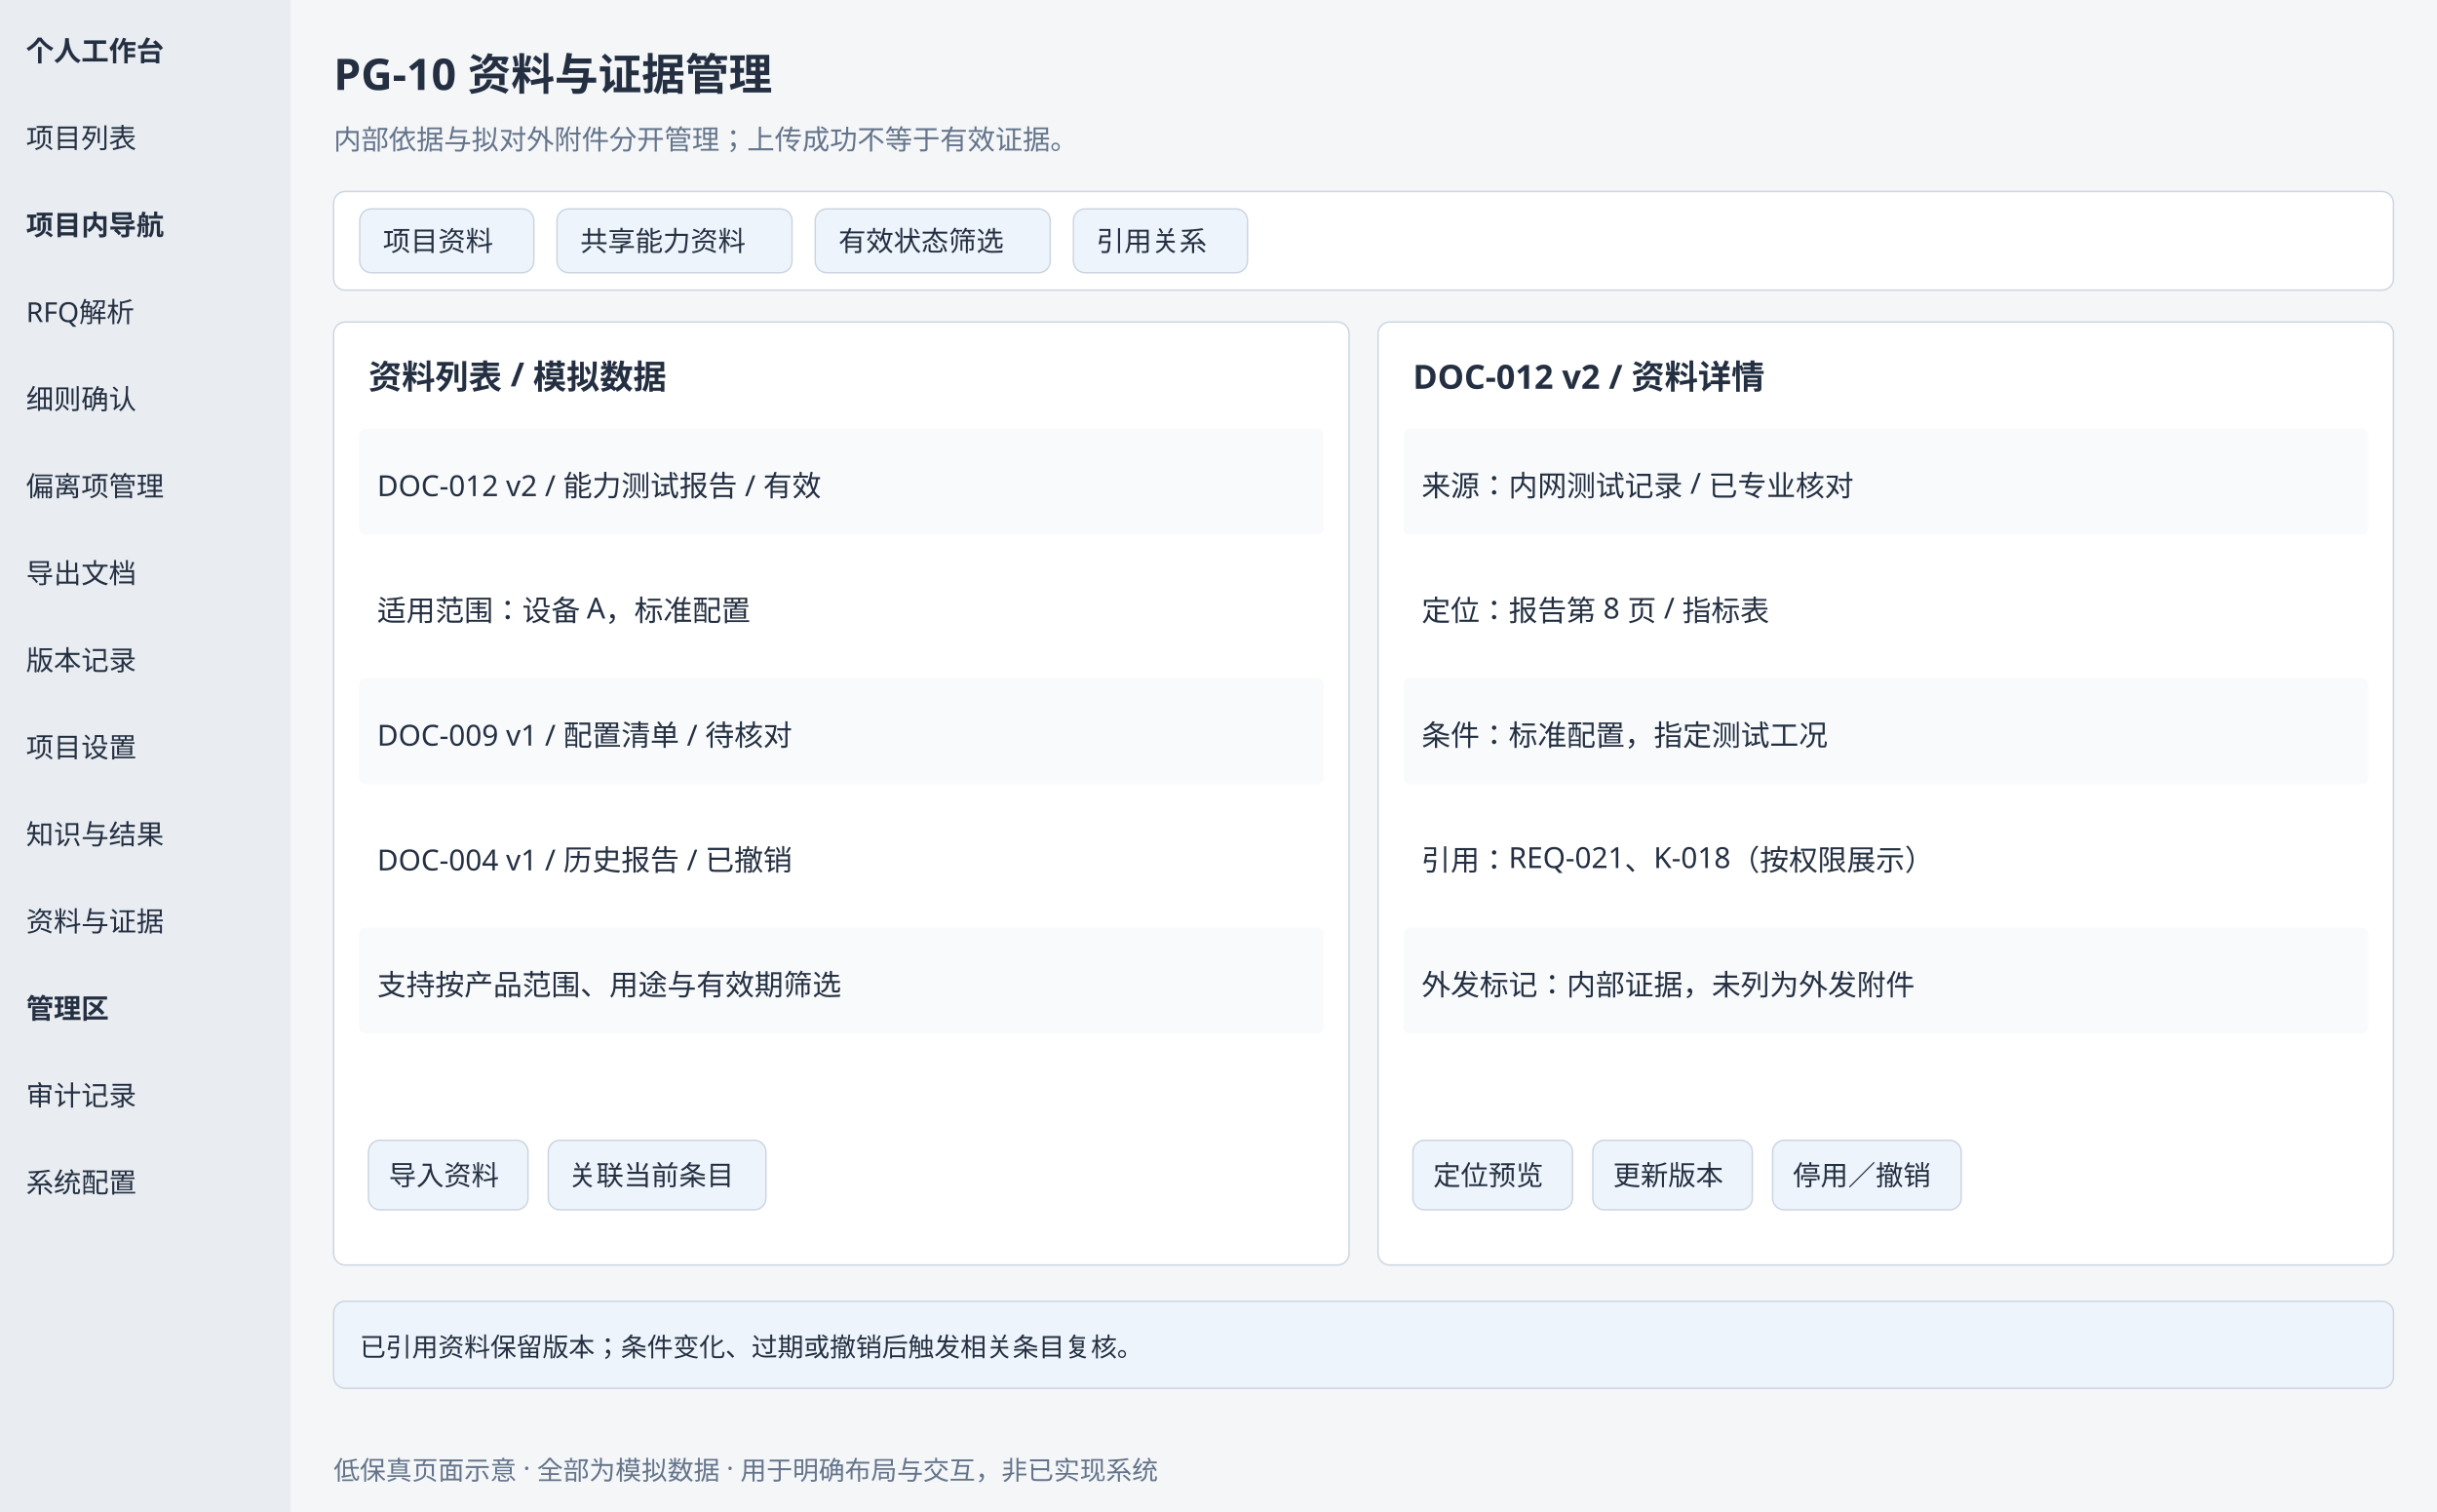
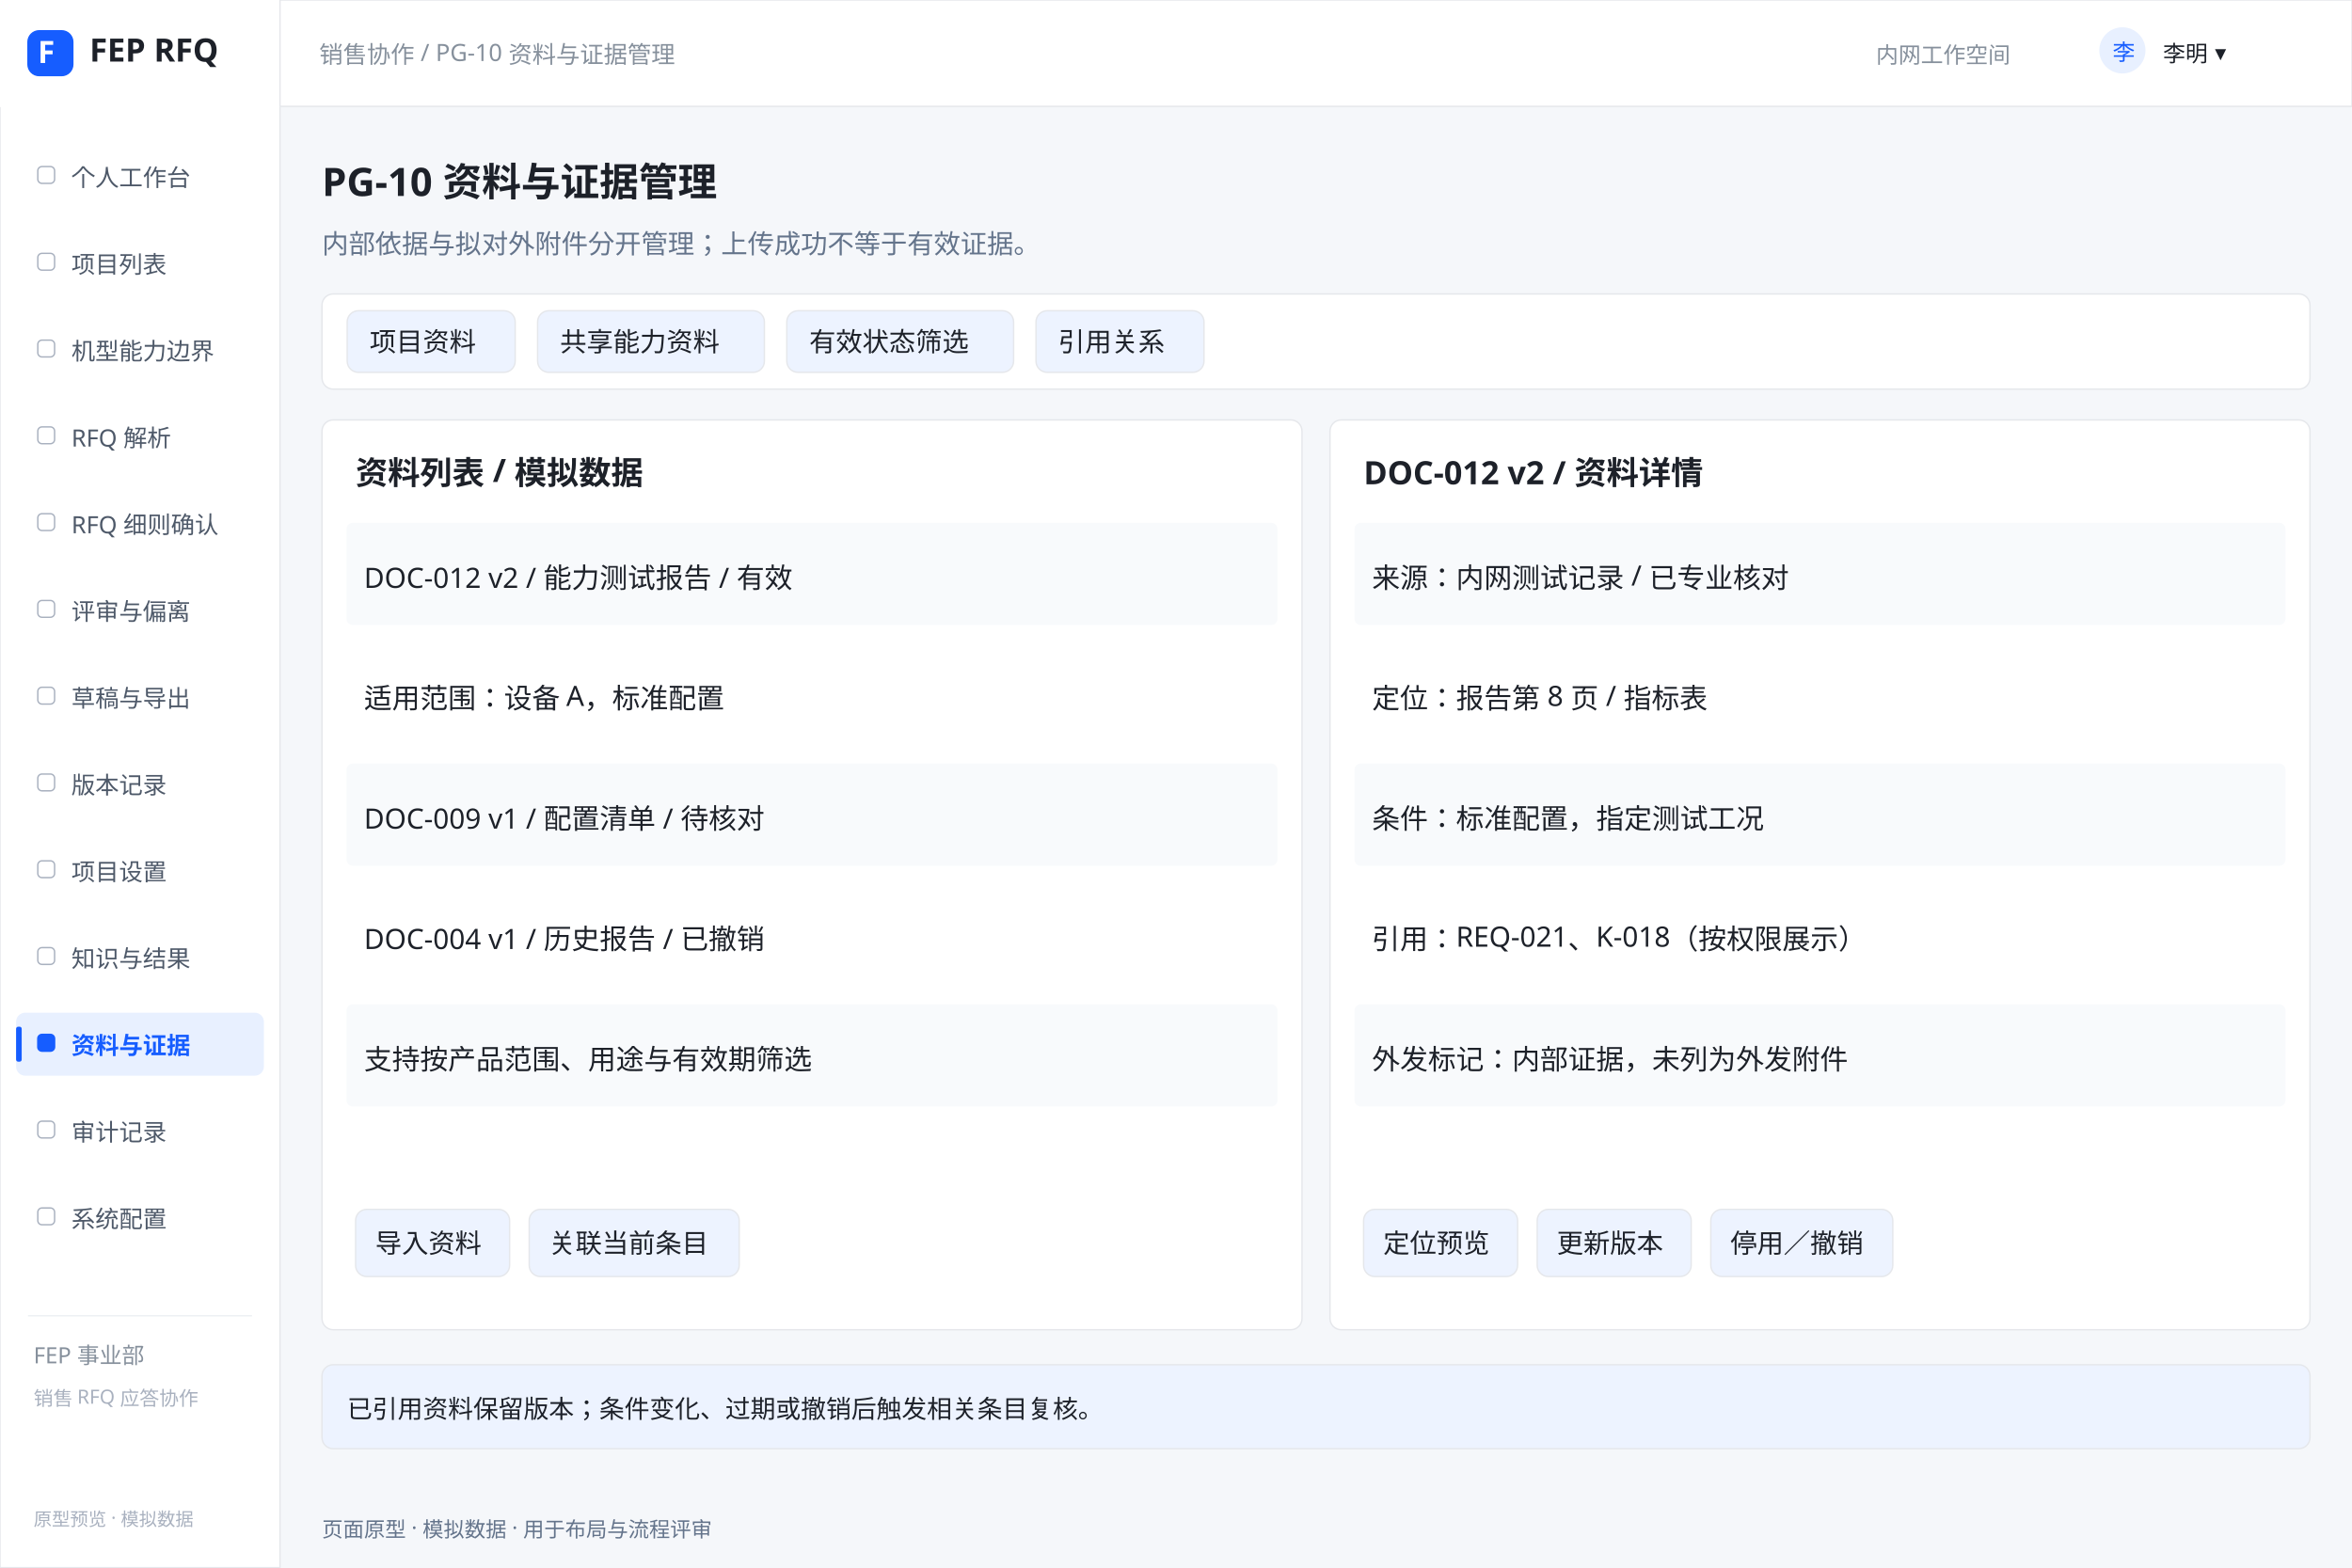
- <svg xmlns="http://www.w3.org/2000/svg" width="1680" height="1042" viewBox="0 78 1680 1042">
-   <rect x="0" y="0" width="1680" height="1120" rx="0" fill="#f4f6f8" stroke="#f4f6f8" />
-   <rect x="0" y="78" width="200" height="1042" rx="0" fill="#e9edf2" stroke="#e9edf2" />
-   <text x="18" y="120" font-family="PingFang SC,Microsoft YaHei,sans-serif" font-size="19" font-weight="600" fill="#243042">个人工作台</text>
-   <text x="18" y="180" font-family="PingFang SC,Microsoft YaHei,sans-serif" font-size="19" font-weight="400" fill="#243042">项目列表</text>
-   <text x="18" y="240" font-family="PingFang SC,Microsoft YaHei,sans-serif" font-size="19" font-weight="600" fill="#243042">项目内导航</text>
-   <text x="18" y="300" font-family="PingFang SC,Microsoft YaHei,sans-serif" font-size="19" font-weight="400" fill="#243042">  RFQ解析</text>
-   <text x="18" y="360" font-family="PingFang SC,Microsoft YaHei,sans-serif" font-size="19" font-weight="400" fill="#243042">  细则确认</text>
-   <text x="18" y="420" font-family="PingFang SC,Microsoft YaHei,sans-serif" font-size="19" font-weight="400" fill="#243042">  偏离项管理</text>
-   <text x="18" y="480" font-family="PingFang SC,Microsoft YaHei,sans-serif" font-size="19" font-weight="400" fill="#243042">  导出文档</text>
-   <text x="18" y="540" font-family="PingFang SC,Microsoft YaHei,sans-serif" font-size="19" font-weight="400" fill="#243042">  版本记录</text>
-   <text x="18" y="600" font-family="PingFang SC,Microsoft YaHei,sans-serif" font-size="19" font-weight="400" fill="#243042">  项目设置</text>
-   <text x="18" y="660" font-family="PingFang SC,Microsoft YaHei,sans-serif" font-size="19" font-weight="400" fill="#243042">知识与结果</text>
-   <text x="18" y="720" font-family="PingFang SC,Microsoft YaHei,sans-serif" font-size="19" font-weight="400" fill="#243042">资料与证据</text>
-   <text x="18" y="780" font-family="PingFang SC,Microsoft YaHei,sans-serif" font-size="19" font-weight="600" fill="#243042">管理区</text>
-   <text x="18" y="840" font-family="PingFang SC,Microsoft YaHei,sans-serif" font-size="19" font-weight="400" fill="#243042">  审计记录</text>
-   <text x="18" y="900" font-family="PingFang SC,Microsoft YaHei,sans-serif" font-size="19" font-weight="400" fill="#243042">  系统配置</text>
-   <text x="230" y="140" font-family="PingFang SC,Microsoft YaHei,sans-serif" font-size="30" font-weight="600" fill="#243042">PG-10  资料与证据管理</text>
+ <svg xmlns="http://www.w3.org/2000/svg" width="1680" height="1120" viewBox="0 0 1680 1120">
+   <rect x="0" y="0" width="1680" height="1120" rx="0" fill="#f5f7fa" stroke="#f5f7fa" />
+   <rect x="0" y="0" width="200" height="1120" rx="0" fill="#ffffff" stroke="#e5e7eb" />
+   <rect x="0" y="0" width="200" height="76" rx="0" fill="#ffffff" stroke="#ffffff" />
+   <rect x="20" y="22" width="32" height="32" rx="8" fill="#165dff" stroke="#165dff" />
+   <text x="27" y="45" font-family="PingFang SC,Microsoft YaHei,sans-serif" font-size="22" font-weight="600" fill="#fff">F</text>
+   <text x="64" y="44" font-family="PingFang SC,Microsoft YaHei,sans-serif" font-size="23" font-weight="600" fill="#1d2129">FEP RFQ</text>
+   <rect x="200" y="0" width="1480" height="76" rx="0" fill="#ffffff" stroke="#e5e7eb" />
+   <text x="228" y="45" font-family="PingFang SC,Microsoft YaHei,sans-serif" font-size="17" font-weight="400" fill="#86909c">销售协作  /  PG-10  资料与证据管理</text>
+   <text x="1340" y="45" font-family="PingFang SC,Microsoft YaHei,sans-serif" font-size="16" font-weight="400" fill="#86909c">内网工作空间</text>
+   <rect x="1500" y="20" width="32" height="32" rx="16" fill="#e8f0ff" stroke="#e8f0ff" />
+   <text x="1509" y="43" font-family="PingFang SC,Microsoft YaHei,sans-serif" font-size="16" font-weight="400" fill="#165dff">李</text>
+   <text x="1545" y="44" font-family="PingFang SC,Microsoft YaHei,sans-serif" font-size="16" font-weight="400" fill="#1d2129">李明  ▾</text>
+   <a href="pg08-workbench.svg">
+     <rect x="27" y="119" width="12" height="12" rx="3" fill="#ffffff" stroke="#a9b1bf" />
+     <text x="51" y="133" font-family="PingFang SC,Microsoft YaHei,sans-serif" font-size="17" font-weight="400" fill="#4e5969">个人工作台</text>
+   </a>
+   <a href="pg01-projects.svg">
+     <rect x="27" y="181" width="12" height="12" rx="3" fill="#ffffff" stroke="#a9b1bf" />
+     <text x="51" y="195" font-family="PingFang SC,Microsoft YaHei,sans-serif" font-size="17" font-weight="400" fill="#4e5969">项目列表</text>
+   </a>
+   <a href="pg14-model-capabilities.svg">
+     <rect x="27" y="243" width="12" height="12" rx="3" fill="#ffffff" stroke="#a9b1bf" />
+     <text x="51" y="257" font-family="PingFang SC,Microsoft YaHei,sans-serif" font-size="17" font-weight="400" fill="#4e5969">机型能力边界</text>
+   </a>
+   <a href="pg02-documents.svg">
+     <rect x="27" y="305" width="12" height="12" rx="3" fill="#ffffff" stroke="#a9b1bf" />
+     <text x="51" y="319" font-family="PingFang SC,Microsoft YaHei,sans-serif" font-size="17" font-weight="400" fill="#4e5969">RFQ 解析</text>
+   </a>
+   <a href="pg03-response-workbench.svg">
+     <rect x="27" y="367" width="12" height="12" rx="3" fill="#ffffff" stroke="#a9b1bf" />
+     <text x="51" y="381" font-family="PingFang SC,Microsoft YaHei,sans-serif" font-size="17" font-weight="400" fill="#4e5969">RFQ 细则确认</text>
+   </a>
+   <a href="pg04-reviews.svg">
+     <rect x="27" y="429" width="12" height="12" rx="3" fill="#ffffff" stroke="#a9b1bf" />
+     <text x="51" y="443" font-family="PingFang SC,Microsoft YaHei,sans-serif" font-size="17" font-weight="400" fill="#4e5969">评审与偏离</text>
+   </a>
+   <a href="pg05-export.svg">
+     <rect x="27" y="491" width="12" height="12" rx="3" fill="#ffffff" stroke="#a9b1bf" />
+     <text x="51" y="505" font-family="PingFang SC,Microsoft YaHei,sans-serif" font-size="17" font-weight="400" fill="#4e5969">草稿与导出</text>
+   </a>
+   <a href="pg11-versions.svg">
+     <rect x="27" y="553" width="12" height="12" rx="3" fill="#ffffff" stroke="#a9b1bf" />
+     <text x="51" y="567" font-family="PingFang SC,Microsoft YaHei,sans-serif" font-size="17" font-weight="400" fill="#4e5969">版本记录</text>
+   </a>
+   <a href="pg09-project-settings.svg">
+     <rect x="27" y="615" width="12" height="12" rx="3" fill="#ffffff" stroke="#a9b1bf" />
+     <text x="51" y="629" font-family="PingFang SC,Microsoft YaHei,sans-serif" font-size="17" font-weight="400" fill="#4e5969">项目设置</text>
+   </a>
+   <a href="pg06-knowledge.svg">
+     <rect x="27" y="677" width="12" height="12" rx="3" fill="#ffffff" stroke="#a9b1bf" />
+     <text x="51" y="691" font-family="PingFang SC,Microsoft YaHei,sans-serif" font-size="17" font-weight="400" fill="#4e5969">知识与结果</text>
+   </a>
+   <a href="pg10-evidence.svg">
+     <rect x="12" y="724" width="176" height="44" rx="6" fill="#e8f0ff" stroke="#e8f0ff" />
+     <rect x="12" y="734" width="3" height="24" rx="1" fill="#165dff" stroke="#165dff" />
+     <rect x="27" y="739" width="12" height="12" rx="3" fill="#165dff" stroke="#165dff" />
+     <text x="51" y="753" font-family="PingFang SC,Microsoft YaHei,sans-serif" font-size="17" font-weight="600" fill="#165dff">资料与证据</text>
+   </a>
+   <a href="pg12-audit.svg">
+     <rect x="27" y="801" width="12" height="12" rx="3" fill="#ffffff" stroke="#a9b1bf" />
+     <text x="51" y="815" font-family="PingFang SC,Microsoft YaHei,sans-serif" font-size="17" font-weight="400" fill="#4e5969">审计记录</text>
+   </a>
+   <a href="pg13-admin.svg">
+     <rect x="27" y="863" width="12" height="12" rx="3" fill="#ffffff" stroke="#a9b1bf" />
+     <text x="51" y="877" font-family="PingFang SC,Microsoft YaHei,sans-serif" font-size="17" font-weight="400" fill="#4e5969">系统配置</text>
+   </a>
+   <path d="M20 940h160" stroke="#edf0f3" />
+   <text x="24" y="974" font-family="PingFang SC,Microsoft YaHei,sans-serif" font-size="16" font-weight="400" fill="#86909c">FEP 事业部</text>
+   <text x="24" y="1004" font-family="PingFang SC,Microsoft YaHei,sans-serif" font-size="14" font-weight="400" fill="#a9b1bf">销售 RFQ 应答协作</text>
+   <text x="24" y="1090" font-family="PingFang SC,Microsoft YaHei,sans-serif" font-size="13" font-weight="400" fill="#a9b1bf">原型预览 · 模拟数据</text>
+   <text x="230" y="140" font-family="PingFang SC,Microsoft YaHei,sans-serif" font-size="28" font-weight="600" fill="#1d2129">PG-10  资料与证据管理</text>
  <text x="230" y="181" font-family="PingFang SC,Microsoft YaHei,sans-serif" font-size="19" font-weight="400" fill="#64748b">内部依据与拟对外附件分开管理；上传成功不等于有效证据。</text>
-   <rect x="230" y="210" width="1420" height="68" rx="8" fill="#ffffff" stroke="#cbd5e1" />
-   <rect x="248" y="222" width="120" height="44" rx="8" fill="#eef4fb" stroke="#cbd5e1" />
-   <text x="264" y="251" font-family="PingFang SC,Microsoft YaHei,sans-serif" font-size="19" font-weight="400" fill="#243042">项目资料</text>
-   <rect x="384" y="222" width="162" height="44" rx="8" fill="#eef4fb" stroke="#cbd5e1" />
-   <text x="400" y="251" font-family="PingFang SC,Microsoft YaHei,sans-serif" font-size="19" font-weight="400" fill="#243042">共享能力资料</text>
-   <rect x="562" y="222" width="162" height="44" rx="8" fill="#eef4fb" stroke="#cbd5e1" />
-   <text x="578" y="251" font-family="PingFang SC,Microsoft YaHei,sans-serif" font-size="19" font-weight="400" fill="#243042">有效状态筛选</text>
-   <rect x="740" y="222" width="120" height="44" rx="8" fill="#eef4fb" stroke="#cbd5e1" />
-   <text x="756" y="251" font-family="PingFang SC,Microsoft YaHei,sans-serif" font-size="19" font-weight="400" fill="#243042">引用关系</text>
-   <rect x="230" y="300" width="700" height="650" rx="8" fill="#ffffff" stroke="#cbd5e1" />
-   <text x="254" y="346" font-family="PingFang SC,Microsoft YaHei,sans-serif" font-size="23" font-weight="600" fill="#243042">资料列表  /  模拟数据</text>
+   <rect x="230" y="210" width="1420" height="68" rx="8" fill="#ffffff" stroke="#e5e7eb" />
+   <rect x="248" y="222" width="120" height="44" rx="8" fill="#edf3ff" stroke="#e5e7eb" />
+   <text x="264" y="251" font-family="PingFang SC,Microsoft YaHei,sans-serif" font-size="19" font-weight="400" fill="#1d2129">项目资料</text>
+   <rect x="384" y="222" width="162" height="44" rx="8" fill="#edf3ff" stroke="#e5e7eb" />
+   <text x="400" y="251" font-family="PingFang SC,Microsoft YaHei,sans-serif" font-size="19" font-weight="400" fill="#1d2129">共享能力资料</text>
+   <rect x="562" y="222" width="162" height="44" rx="8" fill="#edf3ff" stroke="#e5e7eb" />
+   <text x="578" y="251" font-family="PingFang SC,Microsoft YaHei,sans-serif" font-size="19" font-weight="400" fill="#1d2129">有效状态筛选</text>
+   <rect x="740" y="222" width="120" height="44" rx="8" fill="#edf3ff" stroke="#e5e7eb" />
+   <text x="756" y="251" font-family="PingFang SC,Microsoft YaHei,sans-serif" font-size="19" font-weight="400" fill="#1d2129">引用关系</text>
+   <rect x="230" y="300" width="700" height="650" rx="8" fill="#ffffff" stroke="#e5e7eb" />
+   <text x="254" y="346" font-family="PingFang SC,Microsoft YaHei,sans-serif" font-size="23" font-weight="600" fill="#1d2129">资料列表  /  模拟数据</text>
  <rect x="248" y="374" width="664" height="72" rx="4" fill="#f8fafc" stroke="#f8fafc" />
-   <text x="260" y="420" font-family="PingFang SC,Microsoft YaHei,sans-serif" font-size="20" font-weight="400" fill="#243042">DOC-012 v2  /  能力测试报告  /  有效</text>
-   <text x="260" y="506" font-family="PingFang SC,Microsoft YaHei,sans-serif" font-size="20" font-weight="400" fill="#243042">适用范围：设备 A，标准配置</text>
+   <text x="260" y="420" font-family="PingFang SC,Microsoft YaHei,sans-serif" font-size="20" font-weight="400" fill="#1d2129">DOC-012 v2  /  能力测试报告  /  有效</text>
+   <text x="260" y="506" font-family="PingFang SC,Microsoft YaHei,sans-serif" font-size="20" font-weight="400" fill="#1d2129">适用范围：设备 A，标准配置</text>
  <rect x="248" y="546" width="664" height="72" rx="4" fill="#f8fafc" stroke="#f8fafc" />
-   <text x="260" y="592" font-family="PingFang SC,Microsoft YaHei,sans-serif" font-size="20" font-weight="400" fill="#243042">DOC-009 v1  /  配置清单  /  待核对</text>
-   <text x="260" y="678" font-family="PingFang SC,Microsoft YaHei,sans-serif" font-size="20" font-weight="400" fill="#243042">DOC-004 v1  /  历史报告  /  已撤销</text>
+   <text x="260" y="592" font-family="PingFang SC,Microsoft YaHei,sans-serif" font-size="20" font-weight="400" fill="#1d2129">DOC-009 v1  /  配置清单  /  待核对</text>
+   <text x="260" y="678" font-family="PingFang SC,Microsoft YaHei,sans-serif" font-size="20" font-weight="400" fill="#1d2129">DOC-004 v1  /  历史报告  /  已撤销</text>
  <rect x="248" y="718" width="664" height="72" rx="4" fill="#f8fafc" stroke="#f8fafc" />
-   <text x="260" y="764" font-family="PingFang SC,Microsoft YaHei,sans-serif" font-size="20" font-weight="400" fill="#243042">支持按产品范围、用途与有效期筛选</text>
-   <rect x="254" y="864" width="110" height="48" rx="8" fill="#eef4fb" stroke="#cbd5e1" />
-   <text x="268" y="895" font-family="PingFang SC,Microsoft YaHei,sans-serif" font-size="19" font-weight="400" fill="#243042">导入资料</text>
-   <rect x="378" y="864" width="150" height="48" rx="8" fill="#eef4fb" stroke="#cbd5e1" />
-   <text x="392" y="895" font-family="PingFang SC,Microsoft YaHei,sans-serif" font-size="19" font-weight="400" fill="#243042">关联当前条目</text>
-   <rect x="950" y="300" width="700" height="650" rx="8" fill="#ffffff" stroke="#cbd5e1" />
-   <text x="974" y="346" font-family="PingFang SC,Microsoft YaHei,sans-serif" font-size="23" font-weight="600" fill="#243042">DOC-012 v2  /  资料详情</text>
+   <text x="260" y="764" font-family="PingFang SC,Microsoft YaHei,sans-serif" font-size="20" font-weight="400" fill="#1d2129">支持按产品范围、用途与有效期筛选</text>
+   <rect x="254" y="864" width="110" height="48" rx="8" fill="#edf3ff" stroke="#e5e7eb" />
+   <text x="268" y="895" font-family="PingFang SC,Microsoft YaHei,sans-serif" font-size="19" font-weight="400" fill="#1d2129">导入资料</text>
+   <rect x="378" y="864" width="150" height="48" rx="8" fill="#edf3ff" stroke="#e5e7eb" />
+   <text x="392" y="895" font-family="PingFang SC,Microsoft YaHei,sans-serif" font-size="19" font-weight="400" fill="#1d2129">关联当前条目</text>
+   <rect x="950" y="300" width="700" height="650" rx="8" fill="#ffffff" stroke="#e5e7eb" />
+   <text x="974" y="346" font-family="PingFang SC,Microsoft YaHei,sans-serif" font-size="23" font-weight="600" fill="#1d2129">DOC-012 v2  /  资料详情</text>
  <rect x="968" y="374" width="664" height="72" rx="4" fill="#f8fafc" stroke="#f8fafc" />
-   <text x="980" y="420" font-family="PingFang SC,Microsoft YaHei,sans-serif" font-size="20" font-weight="400" fill="#243042">来源：内网测试记录  /  已专业核对</text>
-   <text x="980" y="506" font-family="PingFang SC,Microsoft YaHei,sans-serif" font-size="20" font-weight="400" fill="#243042">定位：报告第 8 页  /  指标表</text>
+   <text x="980" y="420" font-family="PingFang SC,Microsoft YaHei,sans-serif" font-size="20" font-weight="400" fill="#1d2129">来源：内网测试记录  /  已专业核对</text>
+   <text x="980" y="506" font-family="PingFang SC,Microsoft YaHei,sans-serif" font-size="20" font-weight="400" fill="#1d2129">定位：报告第 8 页  /  指标表</text>
  <rect x="968" y="546" width="664" height="72" rx="4" fill="#f8fafc" stroke="#f8fafc" />
-   <text x="980" y="592" font-family="PingFang SC,Microsoft YaHei,sans-serif" font-size="20" font-weight="400" fill="#243042">条件：标准配置，指定测试工况</text>
-   <text x="980" y="678" font-family="PingFang SC,Microsoft YaHei,sans-serif" font-size="20" font-weight="400" fill="#243042">引用：REQ-021、K-018（按权限展示）</text>
+   <text x="980" y="592" font-family="PingFang SC,Microsoft YaHei,sans-serif" font-size="20" font-weight="400" fill="#1d2129">条件：标准配置，指定测试工况</text>
+   <text x="980" y="678" font-family="PingFang SC,Microsoft YaHei,sans-serif" font-size="20" font-weight="400" fill="#1d2129">引用：REQ-021、K-018（按权限展示）</text>
  <rect x="968" y="718" width="664" height="72" rx="4" fill="#f8fafc" stroke="#f8fafc" />
-   <text x="980" y="764" font-family="PingFang SC,Microsoft YaHei,sans-serif" font-size="20" font-weight="400" fill="#243042">外发标记：内部证据，未列为外发附件</text>
-   <rect x="974" y="864" width="110" height="48" rx="8" fill="#eef4fb" stroke="#cbd5e1" />
-   <text x="988" y="895" font-family="PingFang SC,Microsoft YaHei,sans-serif" font-size="19" font-weight="400" fill="#243042">定位预览</text>
-   <rect x="1098" y="864" width="110" height="48" rx="8" fill="#eef4fb" stroke="#cbd5e1" />
-   <text x="1112" y="895" font-family="PingFang SC,Microsoft YaHei,sans-serif" font-size="19" font-weight="400" fill="#243042">更新版本</text>
-   <rect x="1222" y="864" width="130" height="48" rx="8" fill="#eef4fb" stroke="#cbd5e1" />
-   <text x="1236" y="895" font-family="PingFang SC,Microsoft YaHei,sans-serif" font-size="19" font-weight="400" fill="#243042">停用／撤销</text>
-   <rect x="230" y="975" width="1420" height="60" rx="8" fill="#eef4fb" stroke="#cbd5e1" />
-   <text x="248" y="1013" font-family="PingFang SC,Microsoft YaHei,sans-serif" font-size="18" font-weight="400" fill="#243042">已引用资料保留版本；条件变化、过期或撤销后触发相关条目复核。</text>
-   <text x="230" y="1098" font-family="PingFang SC,Microsoft YaHei,sans-serif" font-size="18" font-weight="400" fill="#64748b">低保真页面示意 · 全部为模拟数据 · 用于明确布局与交互，非已实现系统</text>
+   <text x="980" y="764" font-family="PingFang SC,Microsoft YaHei,sans-serif" font-size="20" font-weight="400" fill="#1d2129">外发标记：内部证据，未列为外发附件</text>
+   <rect x="974" y="864" width="110" height="48" rx="8" fill="#edf3ff" stroke="#e5e7eb" />
+   <text x="988" y="895" font-family="PingFang SC,Microsoft YaHei,sans-serif" font-size="19" font-weight="400" fill="#1d2129">定位预览</text>
+   <rect x="1098" y="864" width="110" height="48" rx="8" fill="#edf3ff" stroke="#e5e7eb" />
+   <text x="1112" y="895" font-family="PingFang SC,Microsoft YaHei,sans-serif" font-size="19" font-weight="400" fill="#1d2129">更新版本</text>
+   <rect x="1222" y="864" width="130" height="48" rx="8" fill="#edf3ff" stroke="#e5e7eb" />
+   <text x="1236" y="895" font-family="PingFang SC,Microsoft YaHei,sans-serif" font-size="19" font-weight="400" fill="#1d2129">停用／撤销</text>
+   <rect x="230" y="975" width="1420" height="60" rx="8" fill="#edf3ff" stroke="#e5e7eb" />
+   <text x="248" y="1013" font-family="PingFang SC,Microsoft YaHei,sans-serif" font-size="18" font-weight="400" fill="#1d2129">已引用资料保留版本；条件变化、过期或撤销后触发相关条目复核。</text>
+   <text x="230" y="1098" font-family="PingFang SC,Microsoft YaHei,sans-serif" font-size="15" font-weight="400" fill="#64748b">页面原型 · 模拟数据 · 用于布局与流程评审</text>
</svg>
